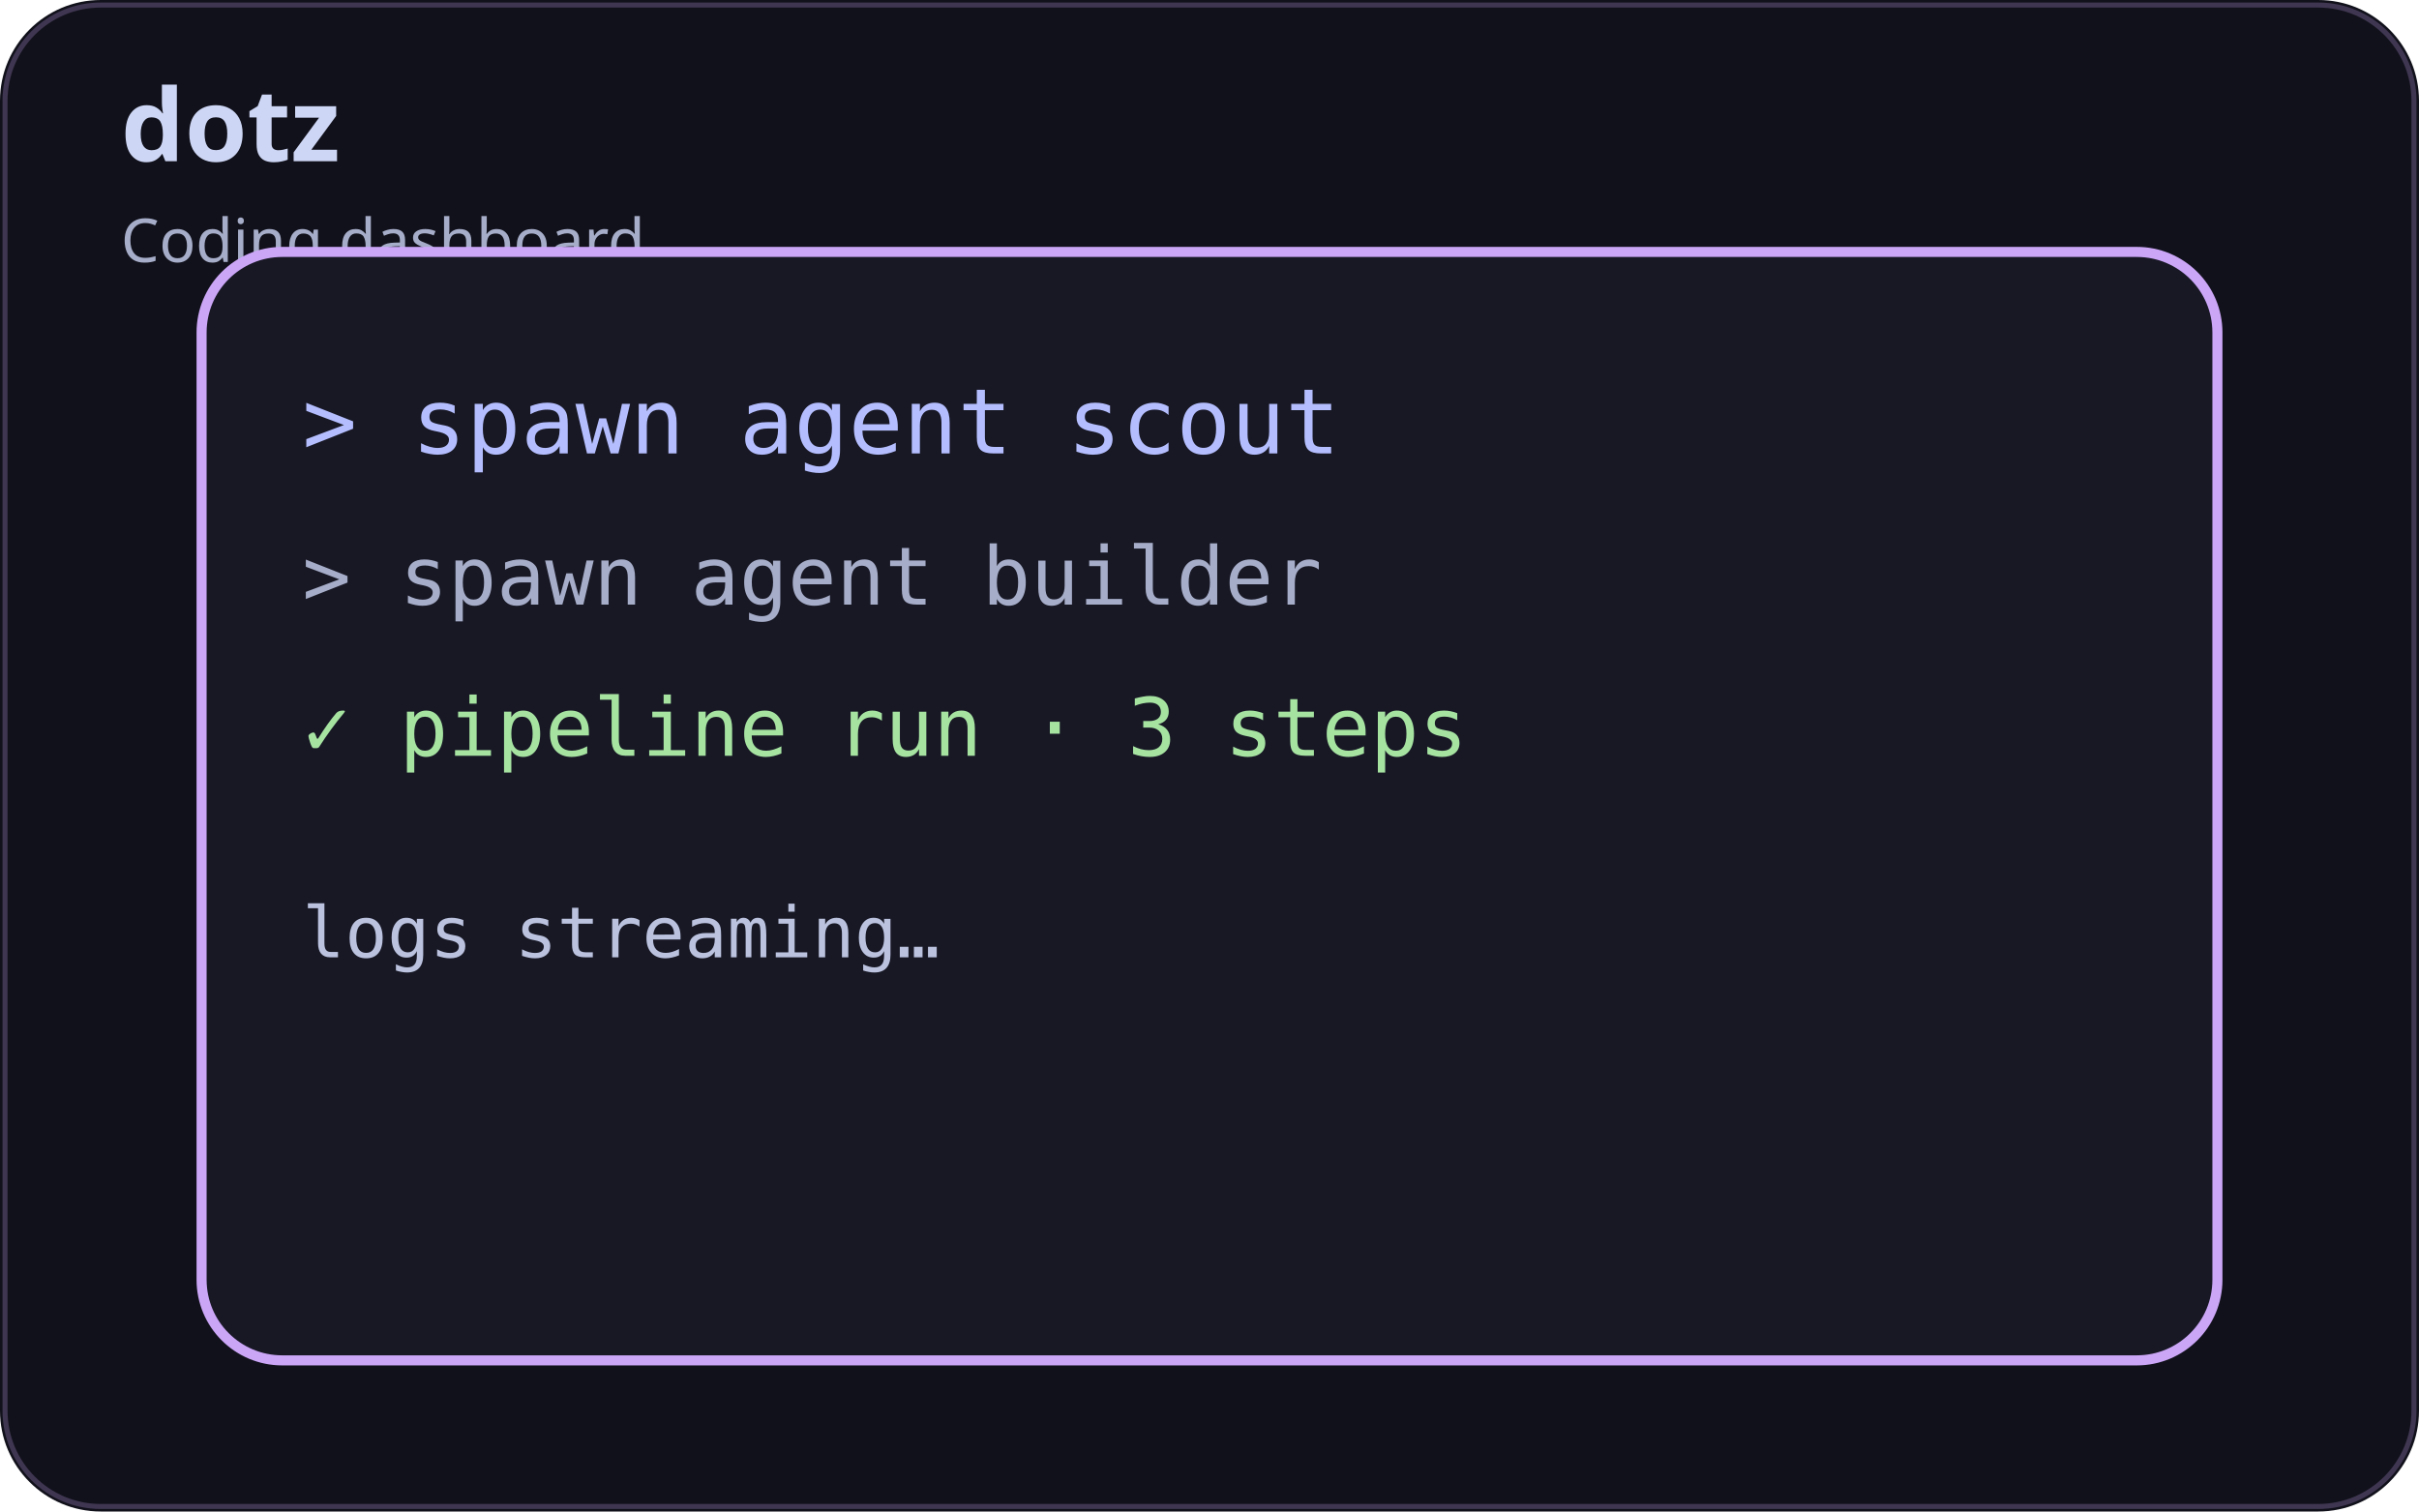
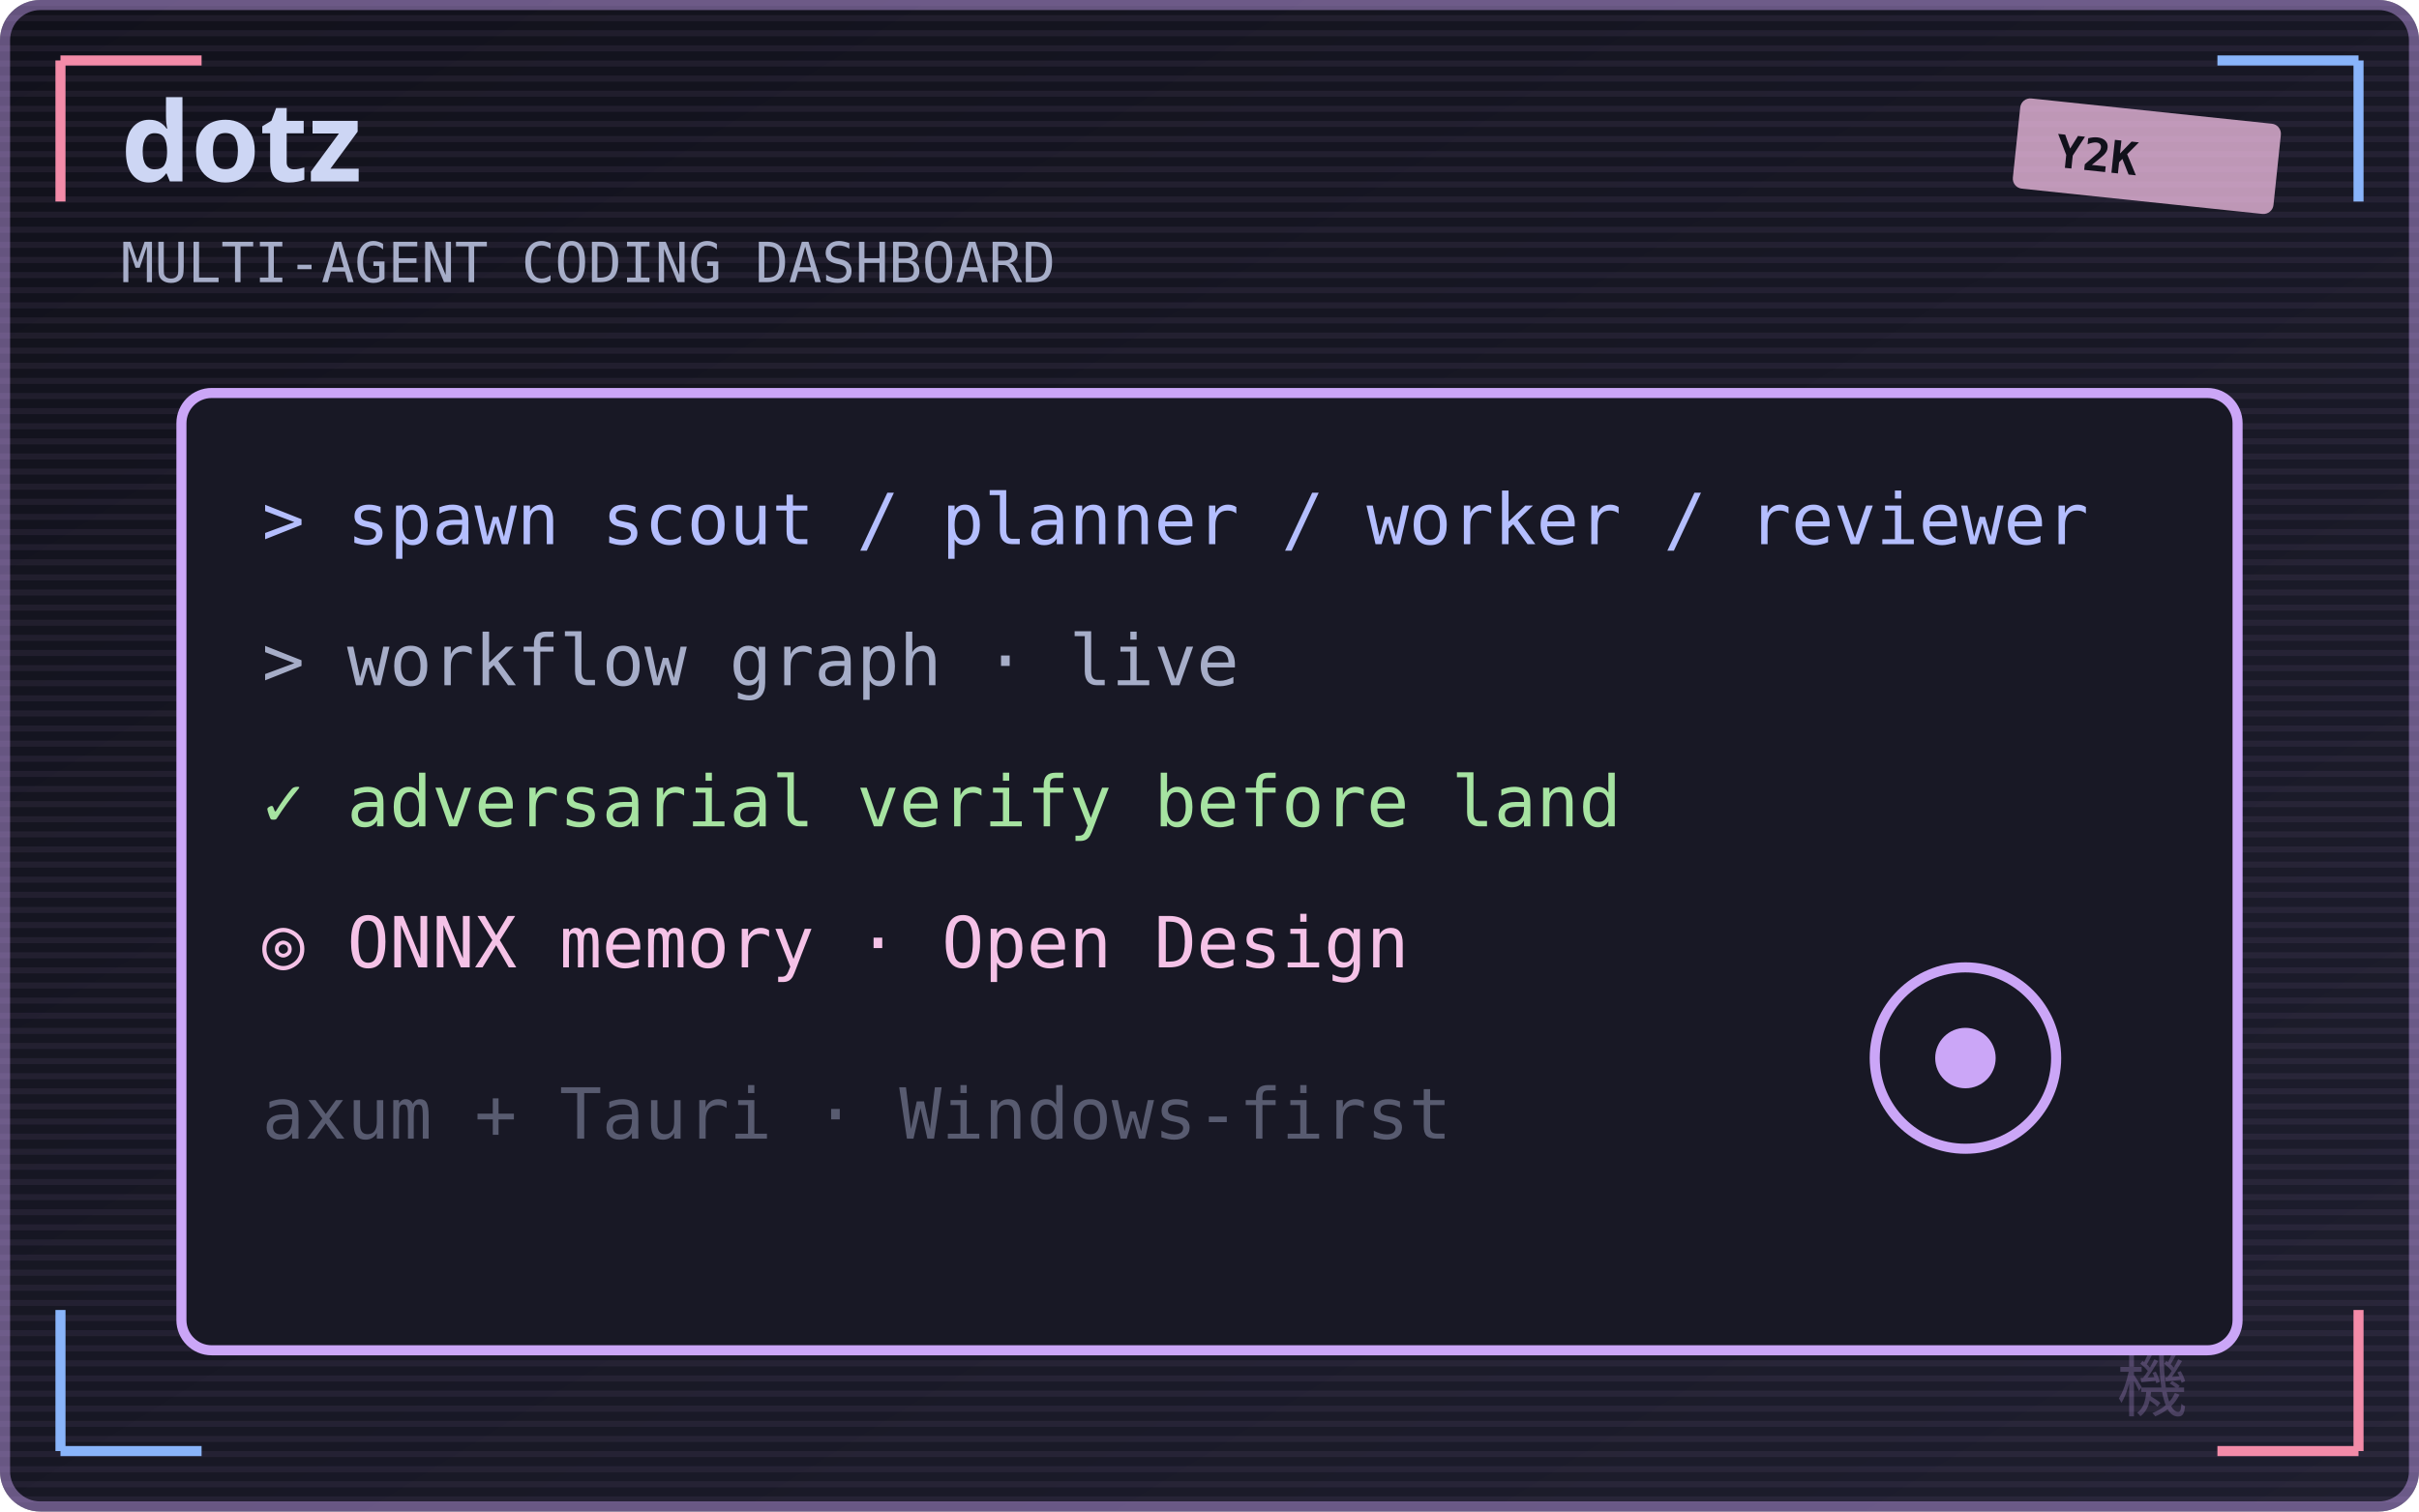
- <svg xmlns="http://www.w3.org/2000/svg" viewBox="0 0 480 300" role="img" aria-label="dotz — Multi-agent coding dashboard">
-   <rect width="480" height="300" rx="20" fill="#11111b" />
-   <rect x="1" y="1" width="478" height="298" rx="19" fill="none" stroke="#cba6f7" stroke-opacity="0.25" />
-   <text x="24" y="32" fill="#cdd6f4" font-family="Syne,system-ui,sans-serif" font-size="20" font-weight="700">dotz</text>
-   <text x="24" y="52" fill="#a6adc8" font-family="DM Sans,system-ui,sans-serif" font-size="12">Coding dashboard</text>
-   <rect x="40" y="50" width="400" height="220" rx="16" fill="#181825" stroke="#cba6f7" stroke-width="2" />
-   <text x="60" y="90" fill="#b4befe" font-family="ui-monospace,monospace" font-size="18">&gt; spawn agent scout</text>
-   <text x="60" y="120" fill="#a6adc8" font-family="ui-monospace,monospace" font-size="16">&gt; spawn agent builder</text>
-   <text x="60" y="150" fill="#a6e3a1" font-family="ui-monospace,monospace" font-size="16">✓ pipeline run · 3 steps</text>
-   <text x="60" y="190" fill="#bac2de" font-family="ui-monospace,monospace" font-size="14">logs streaming…</text>
+ <svg xmlns="http://www.w3.org/2000/svg" viewBox="0 0 480 300" role="img" aria-label="dotz">
+   <defs>
+     <pattern id="scan-dotz" width="3" height="3" patternUnits="userSpaceOnUse">
+       <rect width="3" height="1.2" fill="#cba6f7" opacity="0.07" />
+     </pattern>
+     <linearGradient id="bg-dotz" x1="0" y1="0" x2="1" y2="1">
+       <stop offset="0%" stop-color="#11111b" />
+       <stop offset="100%" stop-color="#1e1e2e" />
+     </linearGradient>
+   </defs>
+   <rect width="480" height="300" rx="8" fill="url(#bg-dotz)" />
+   <rect width="480" height="300" rx="8" fill="url(#scan-dotz)" />
+   <rect x="1" y="1" width="478" height="298" rx="7" fill="none" stroke="#cba6f7" stroke-opacity="0.45" stroke-width="2" />
+   <path d="M12 12h28M12 12v28" stroke="#f38ba8" stroke-width="2" />
+   <path d="M468 12h-28M468 12v28" stroke="#89b4fa" stroke-width="2" />
+   <path d="M12 288h28M12 288v-28" stroke="#89b4fa" stroke-width="2" />
+   <path d="M468 288h-28M468 288v-28" stroke="#f38ba8" stroke-width="2" />
+   <text x="24" y="36" fill="#cdd6f4" font-family="Syne,system-ui,sans-serif" font-size="22" font-weight="800">dotz</text>
+   <text x="24" y="56" fill="#a6adc8" font-family="ui-monospace,monospace" font-size="11">MULTI-AGENT CODING DASHBOARD</text>
+   <rect x="400" y="22" width="52" height="18" rx="2" fill="#f5c2e7" opacity="0.75" transform="rotate(6 426 31)" />
+   <text x="408" y="35" fill="#11111b" font-size="9" font-family="monospace" font-weight="700" transform="rotate(6 426 31)">Y2K</text>
+   <rect x="36" y="78" width="408" height="190" rx="6" fill="#181825" stroke="#cba6f7" stroke-width="2" />
+   <g font-family="ui-monospace,monospace" font-size="14">
+     <text x="52" y="108" fill="#b4befe">&gt; spawn scout / planner / worker / reviewer</text>
+     <text x="52" y="136" fill="#a6adc8">&gt; workflow graph · live</text>
+     <text x="52" y="164" fill="#a6e3a1">✓ adversarial verify before land</text>
+     <text x="52" y="192" fill="#f5c2e7">◎ ONNX memory · Open Design</text>
+     <text x="52" y="226" fill="#585b70">axum + Tauri · Windows-first</text>
+   </g>
+   <circle cx="390" cy="210" r="18" fill="none" stroke="#cba6f7" stroke-width="2" />
+   <circle cx="390" cy="210" r="6" fill="#cba6f7" />
+   <text x="420" y="280" fill="#cba6f7" font-size="14" font-family="serif" opacity="0.25">機</text>
</svg>
